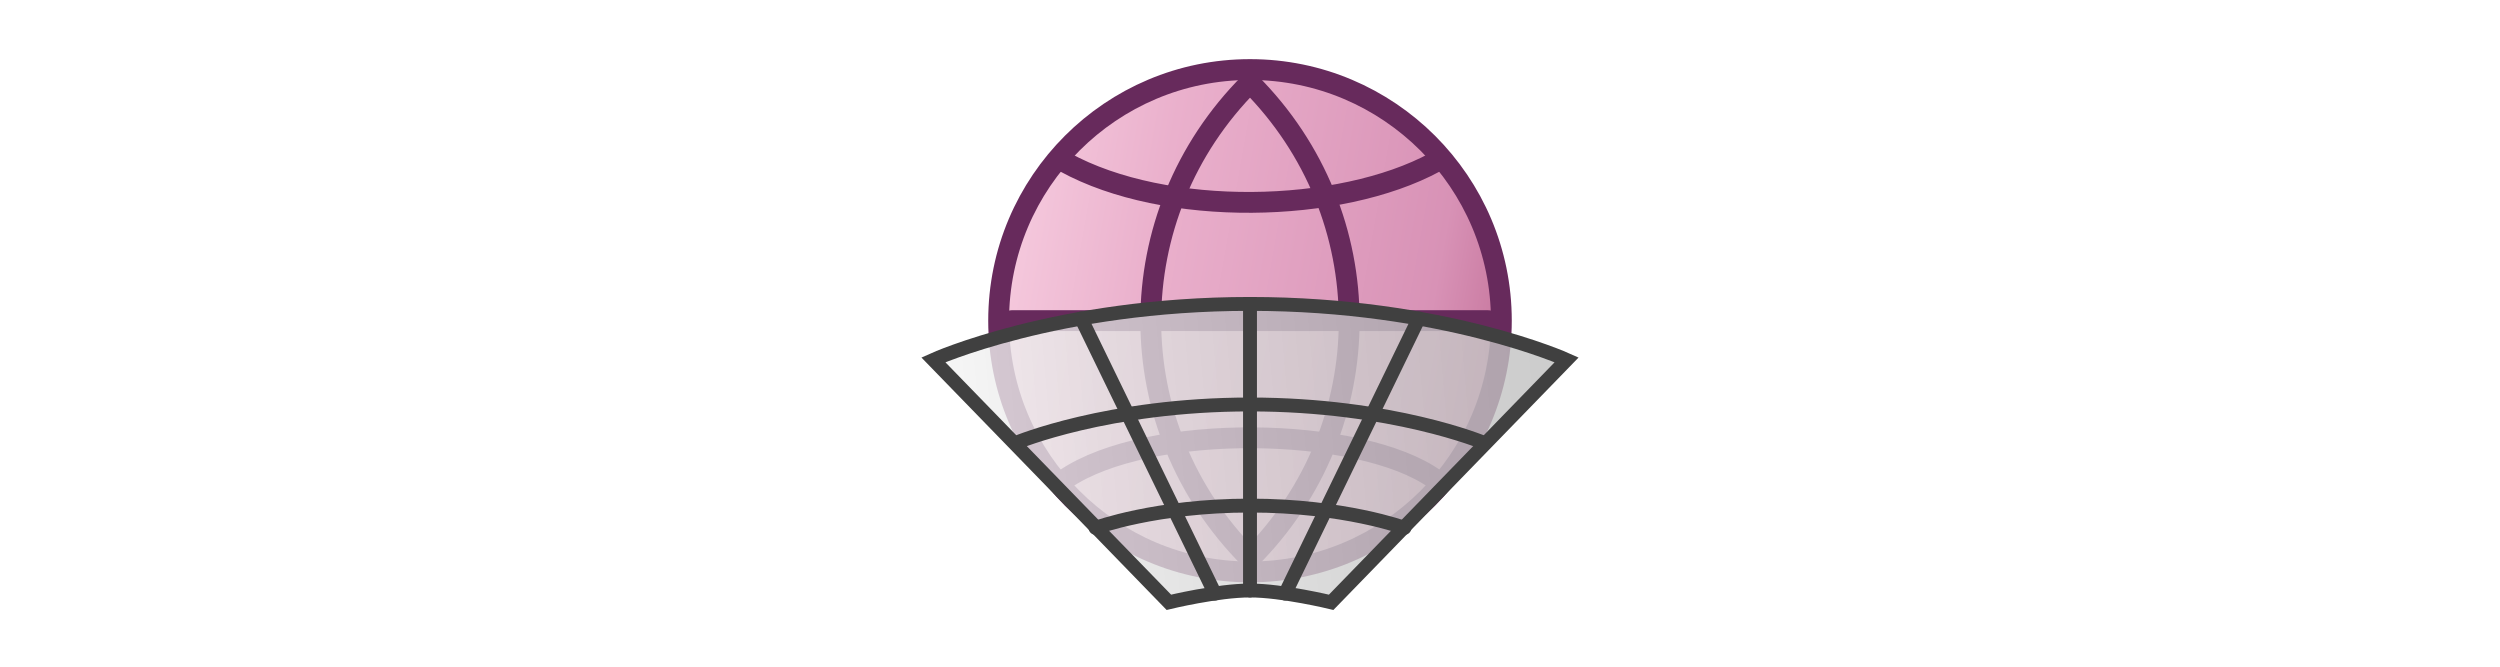
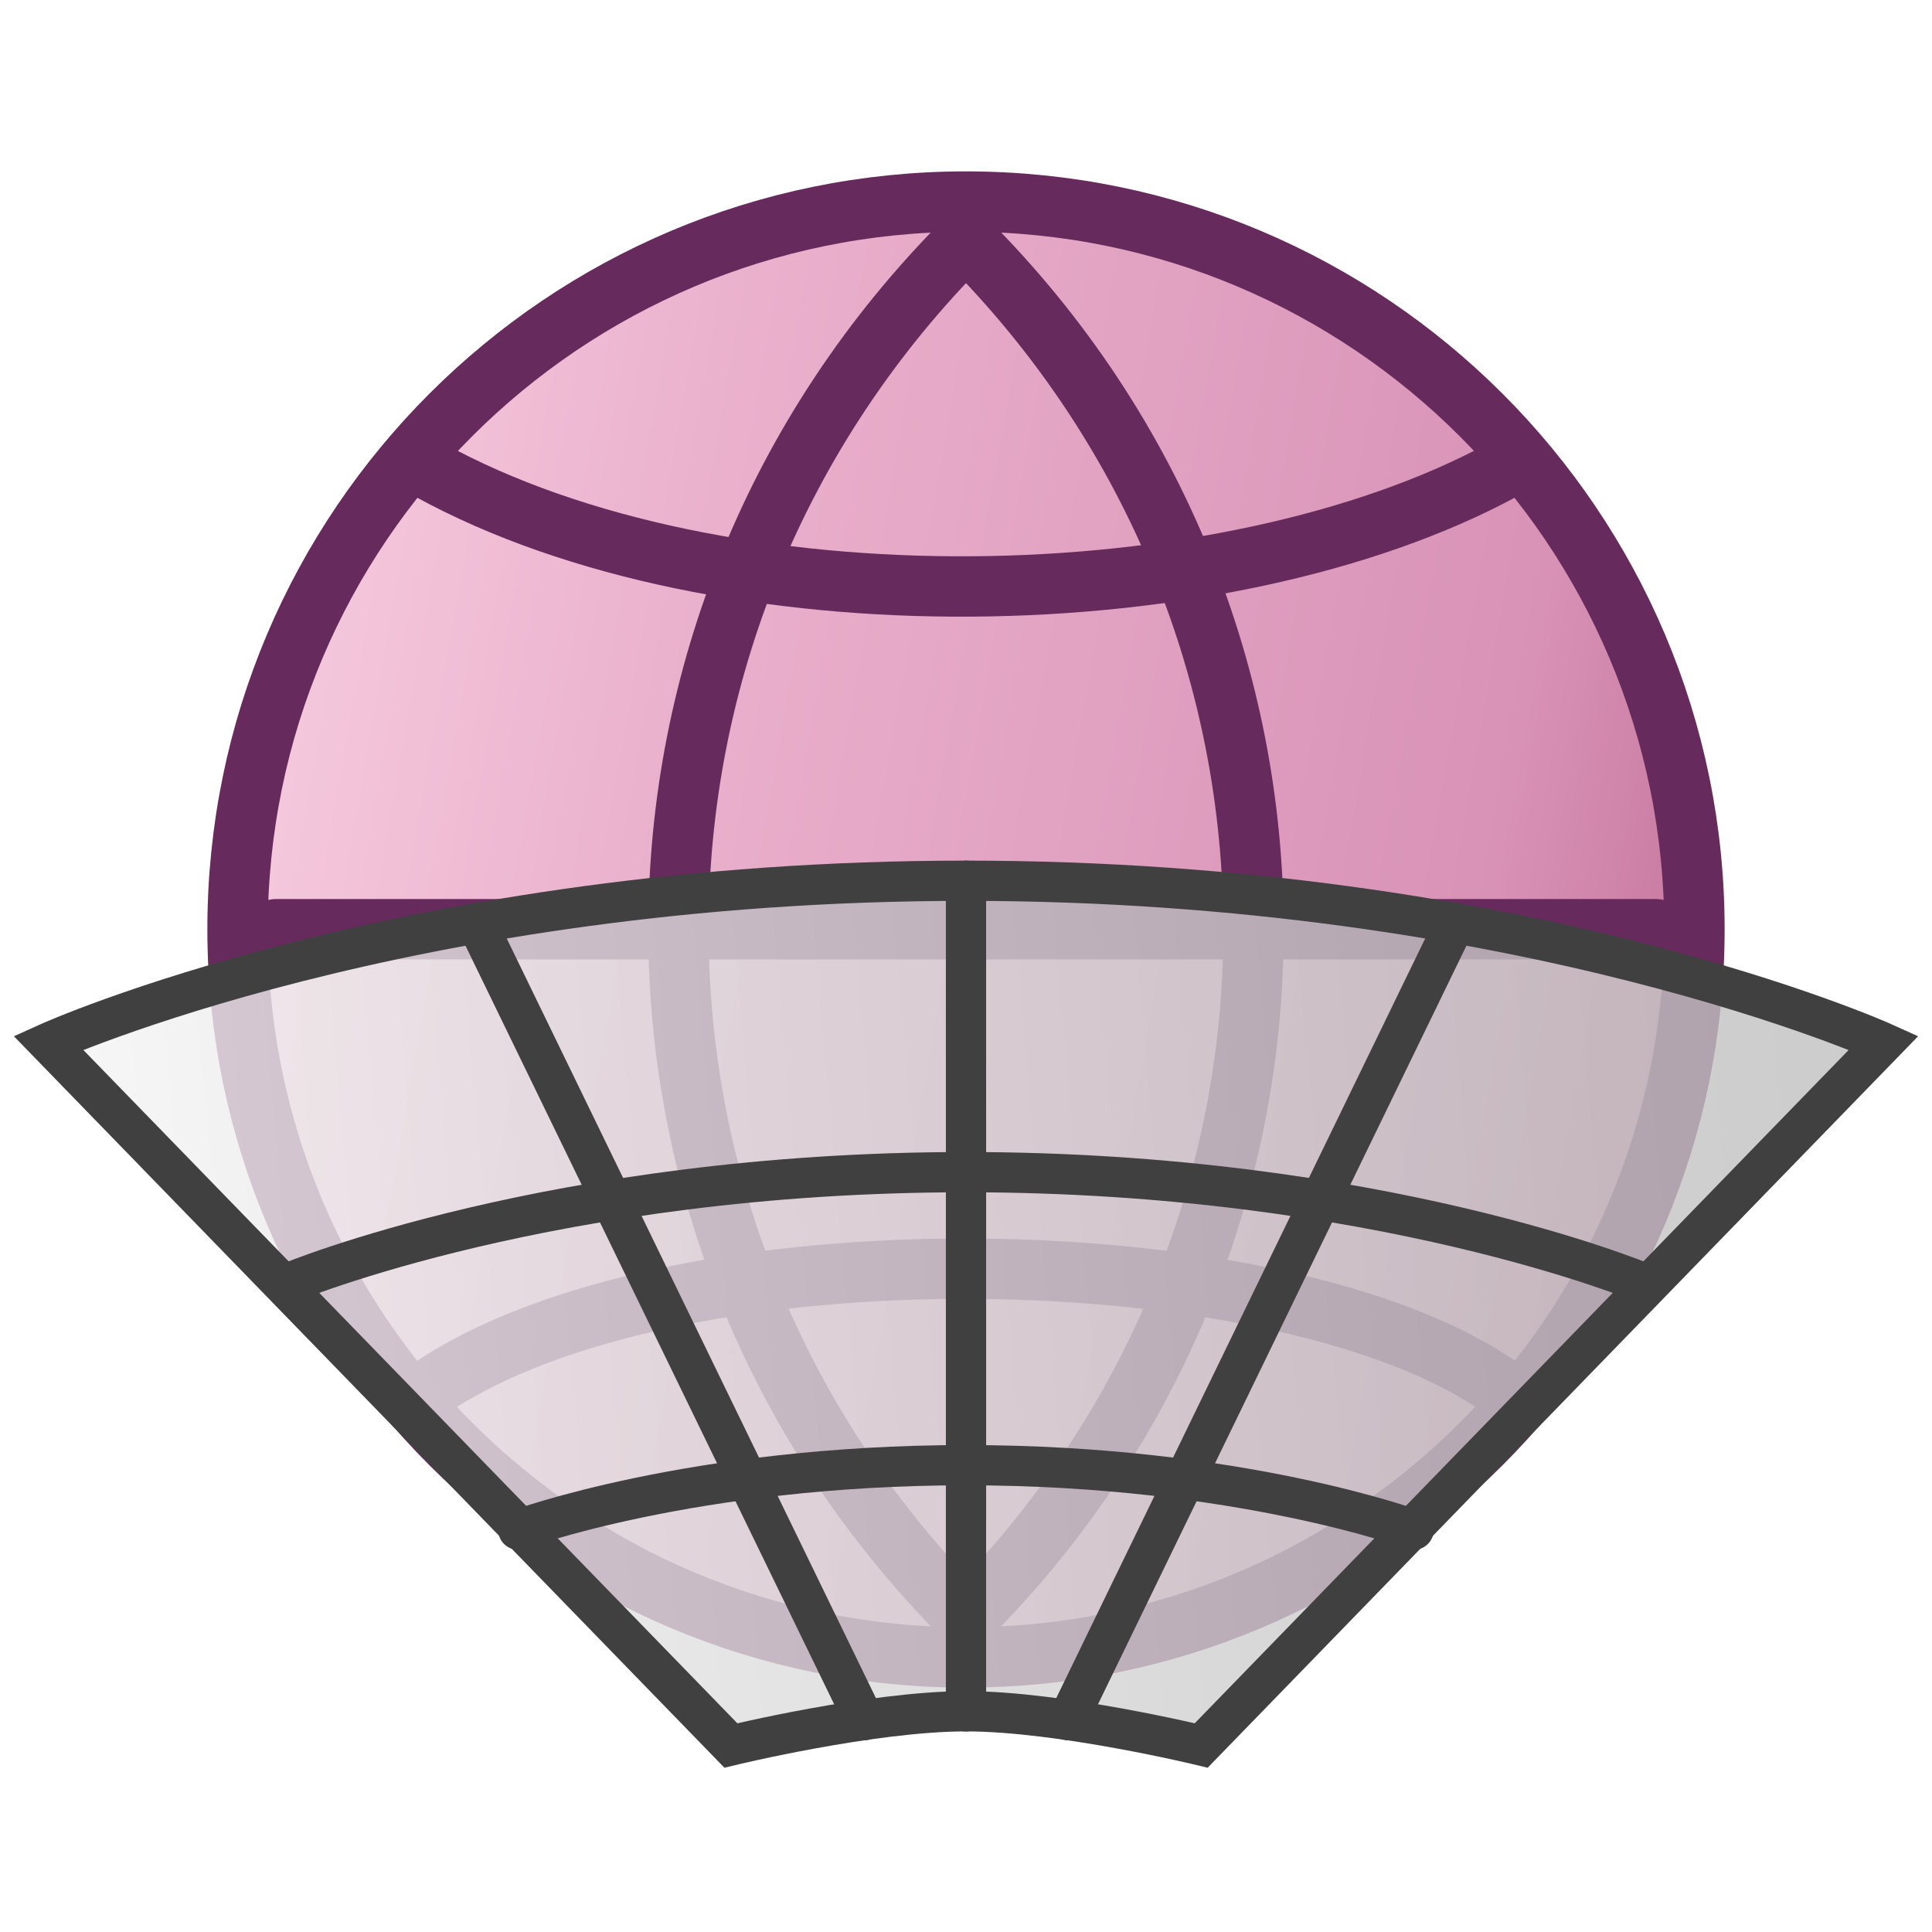
- <svg xmlns="http://www.w3.org/2000/svg" enable-background="new 0 0 90 24" height="192" viewBox="0 0 90 24" width="720">
+ <svg xmlns="http://www.w3.org/2000/svg" viewBox="0 0 24 24" width="600" height="600">
  <defs>
    <linearGradient id="a" gradientUnits="userSpaceOnUse" x1="3.086" x2="20.912" y1="14.025" y2="10.882">
      <stop offset="0" stop-color="#f5c9dd" />
      <stop offset=".286" stop-color="#eab0cc" />
      <stop offset=".852" stop-color="#d892b6" />
      <stop offset="1" stop-color="#c8789f" />
    </linearGradient>
    <linearGradient id="b" gradientUnits="userSpaceOnUse" x1=".983" x2="23.611" y1="6.665" y2="8.644">
      <stop offset="0" stop-color="#f5f5f5" />
      <stop offset=".25" stop-color="#e4e4e4" />
      <stop offset=".722" stop-color="#c9c9c9" />
      <stop offset="1" stop-color="#bfbfbf" />
    </linearGradient>
  </defs>
-   <g transform="translate(33,0)">
-     <g transform="scale(1, -1) translate(0, -24)" stroke-linecap="round">
+   <g transform="translate(12, 12)">
+     <g transform="scale(1, -1) translate(-12, -12)" stroke-linecap="round">
      <g stroke="#672a5c">
        <path d="m 21.049 12.457 c 0 4.987 -4.054 9.039 -9.049 9.039 -4.998 0 -9.049 -4.052 -9.049 -9.039 0 -4.995 4.052 -9.046 9.049 -9.046 4.995 0 9.049 4.051 9.049 9.046 z" fill="url(#a)" stroke-linejoin="round" stroke-width=".75" />
        <path d="m 12 3.887 c 4.762 4.763 4.762 12.37 0 17.135" fill="none" stroke-linejoin="round" stroke-width=".75" />
        <path d="m 12 3.887 c -4.763 4.763 -4.763 12.37 0 17.135" fill="none" stroke-linejoin="round" stroke-width=".75" />
        <path d="m 3.427 12.457 h 17.146" fill="none" stroke-linejoin="round" stroke-width=".75" />
        <path d="m 18.667 6.745 c -2.675 1.918 -10.309 2.067 -13.335 0" fill="none" stroke-linejoin="round" stroke-width=".75" />
        <path d="m 18.667 18.163 c -3.447 -1.867 -9.708 -1.995 -13.335 0" fill="none" stroke-linejoin="round" stroke-width=".75" />
      </g>
      <path d="m 23.4 11.046 s -4.453 2.013 -11.4 2.013 c -6.948 0 -11.4 -2.013 -11.4 -2.013 l 8.479 -8.729 s 1.75 .425 2.921 .425 2.922 -.425 2.922 -.425 z" fill="url(#b)" fill-opacity=".8" stroke="#404040" stroke-width=".5" />
      <path d="m 12 13.059 v -5.747 -4.571" fill="none" stroke="#404040" stroke-linejoin="round" stroke-width=".5" />
      <path d="m 20.41 8.064 s -3.283 1.375 -8.41 1.375 c -5.126 0 -8.41 -1.375 -8.41 -1.375" fill="none" stroke="#404040" stroke-linejoin="round" stroke-width=".5" />
      <path d="m 17.561 4.997 s -2.17 .802 -5.561 .802 c -3.39 0 -5.562 -.802 -5.562 -.802" fill="none" stroke="#404040" stroke-linejoin="round" stroke-width=".5" />
      <path d="m 13.266 2.632 4.81 9.903" fill="none" stroke="#404040" stroke-linejoin="round" stroke-width=".5" />
      <path d="m 10.736 2.632 -4.813 9.903" fill="none" stroke="#404040" stroke-linejoin="round" stroke-width=".5" />
    </g>
  </g>
</svg>
